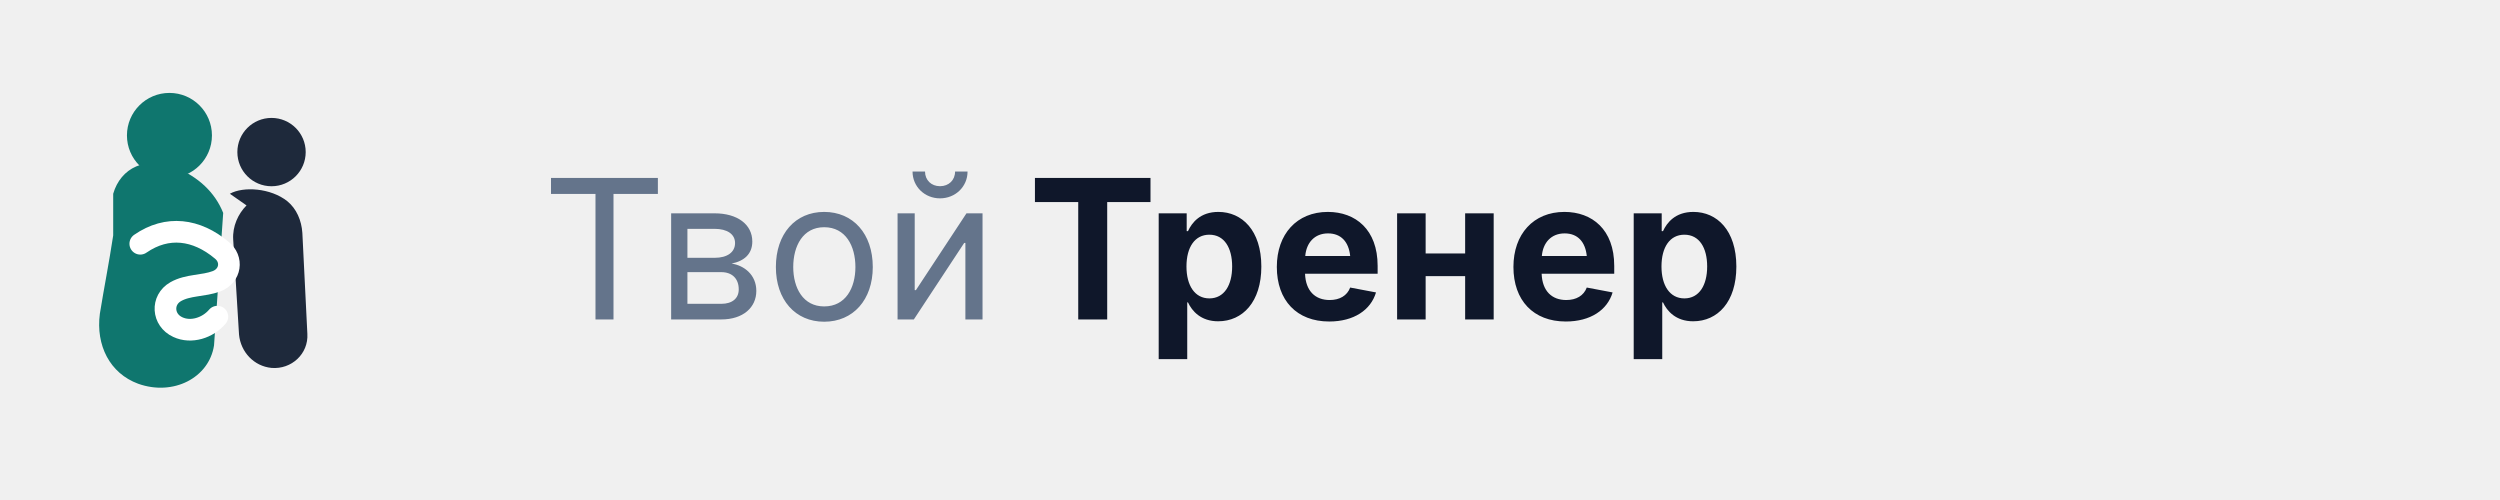
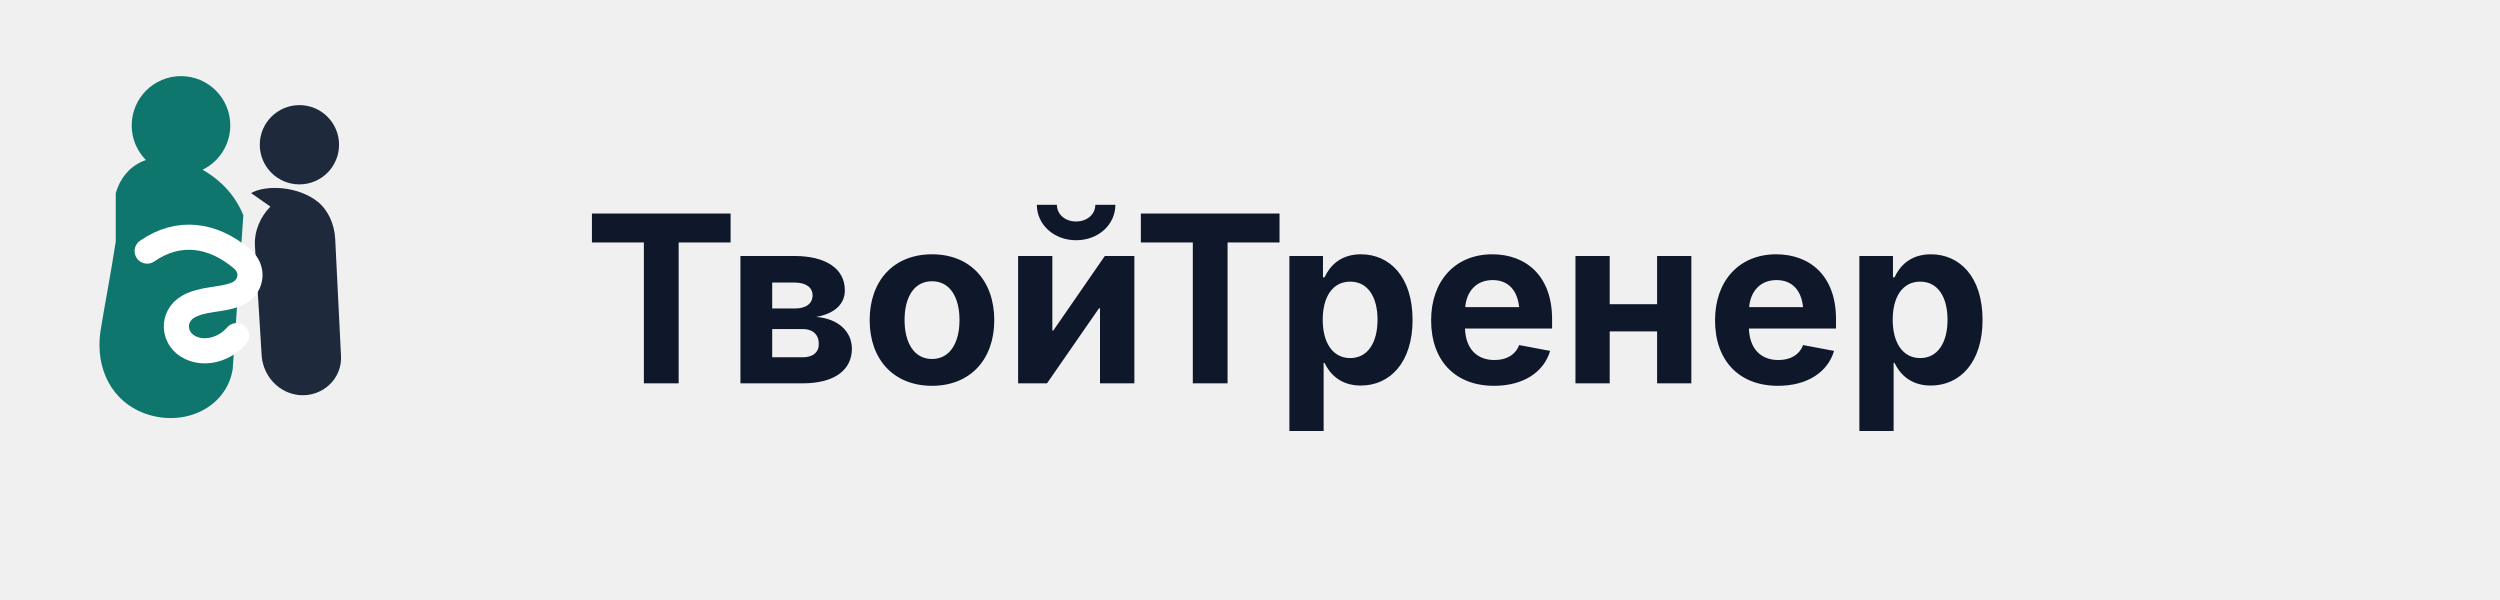
- <svg xmlns="http://www.w3.org/2000/svg" viewBox="0 0 360 72" role="img" aria-label="Tvoy Trener">
-   <g transform="translate(4 6) scale(0.6)">
+ <svg xmlns="http://www.w3.org/2000/svg" viewBox="0 0 300 72" role="img" aria-label="ТвойТренер">
+   <g transform="translate(2 2) scale(0.58)">
    <circle cx="58.5" cy="26.5" r="8.2" fill="#1e293b" />
    <path d="M48.5 36.5c3.2-1.8 9.8-1.4 13.8 1.8 2.2 1.8 3.4 4.6 3.6 7.6l1.2 24.2c.3 4.8-3.8 8.6-8.6 8.2-4.2-.4-7.4-3.8-7.8-8l-1.4-22.8c-.2-3.2 1.2-6.2 3.2-8.2z" fill="#1e293b" />
    <circle cx="34" cy="22.5" r="10.2" fill="#0f766e" />
    <path d="M20.5 36.5c1.8-6.2 7.8-9.2 15.2-6.2 5.2 2.2 9.2 5.8 11.2 10.8l-2.2 31.8c-1.2 7.8-9.8 12.2-18.2 9.2-6.8-2.5-10.2-9.2-9.2-16.8 1-6.2 2.2-12.2 3.2-18.8z" fill="#0f766e" />
    <path d="M27 48.5c6.5-4.5 13.5-3.5 19.5 1.5 2.8 2.2 2.2 6.2-1.2 7.5-3.2 1.2-6.8.8-9.8 2.5-3.5 2-3.2 6.8.5 8.5 3.2 1.5 7.2.2 9.5-2.5" fill="none" stroke="#ffffff" stroke-width="5.2" stroke-linecap="round" stroke-linejoin="round" />
  </g>
-   <text x="78" y="46" font-family="Inter, system-ui, -apple-system, Segoe UI, Roboto, sans-serif" font-size="28" font-weight="400" fill="#64748b">Твой</text>
-   <text x="148" y="46" font-family="Inter, system-ui, -apple-system, Segoe UI, Roboto, sans-serif" font-size="28" font-weight="700" fill="#0f172a">Тренер</text>
+   <text x="70" y="46" font-family="Inter, system-ui, -apple-system, Segoe UI, Roboto, sans-serif" font-size="28" font-weight="700" fill="#0f172a">ТвойТренер</text>
</svg>
